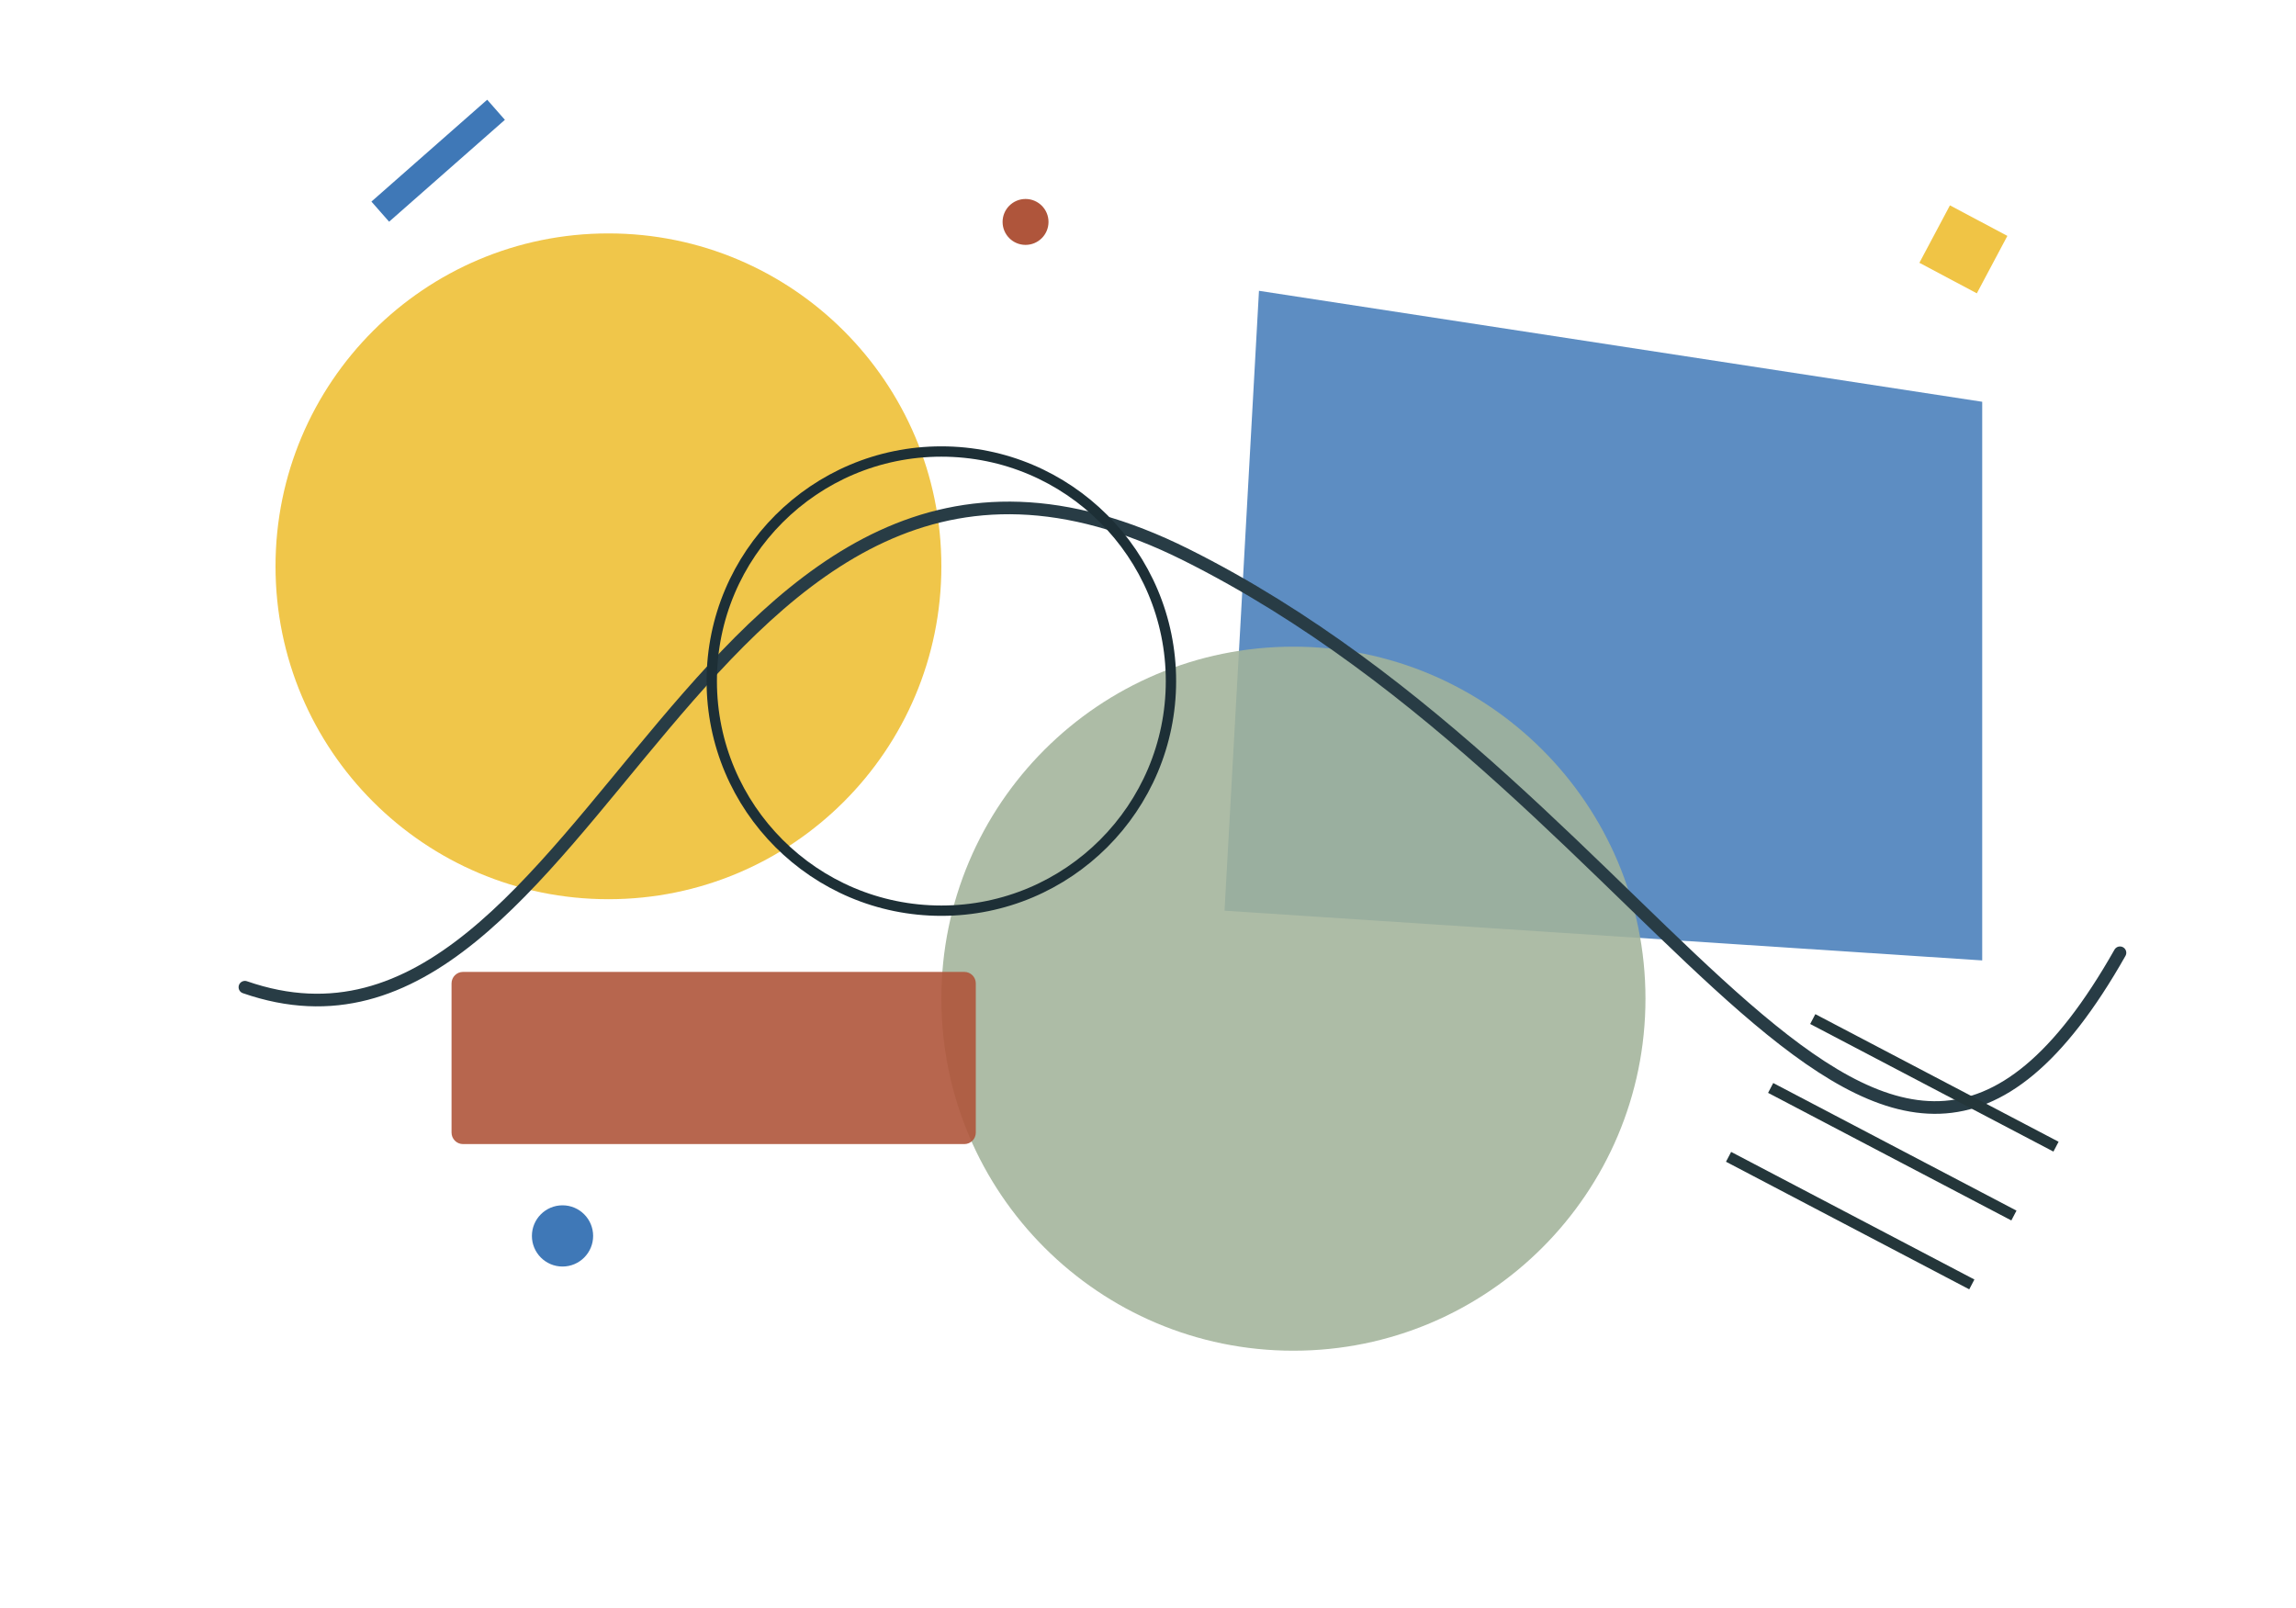
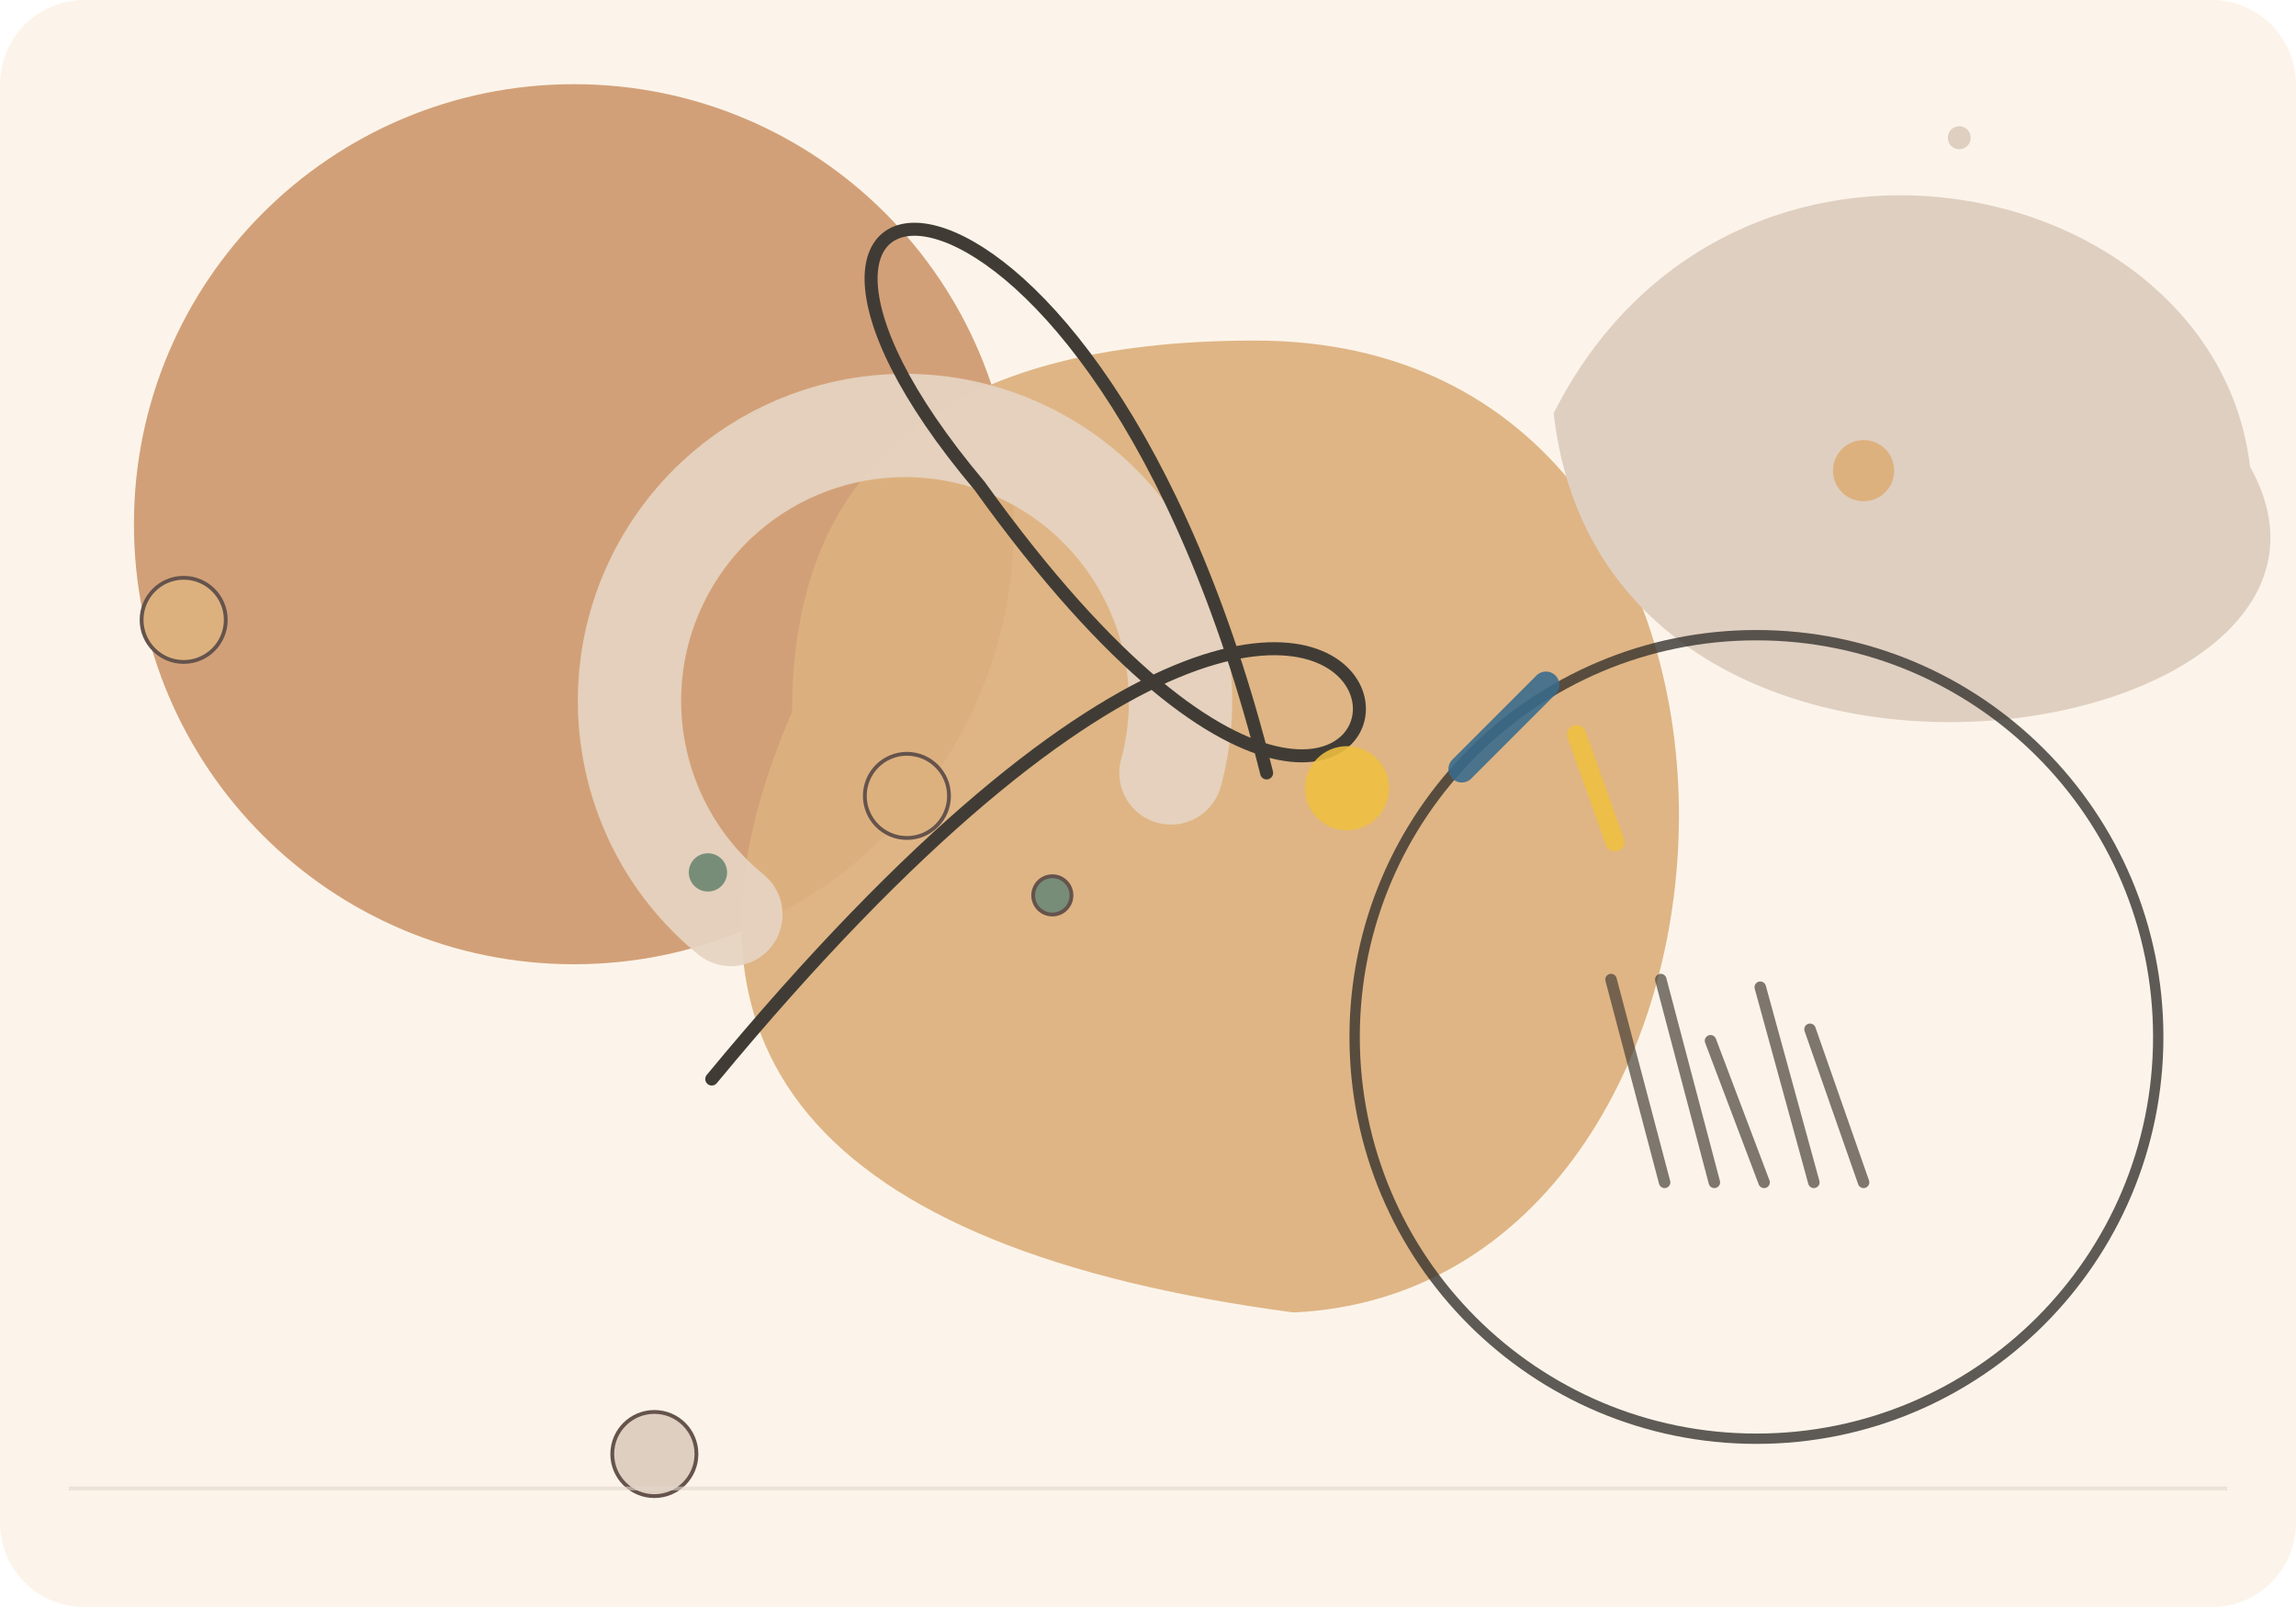
- <svg xmlns="http://www.w3.org/2000/svg" viewBox="0 0 600 420" role="img" aria-label="Original geometric abstract art about human connection">
-   <circle cx="159" cy="148" r="87" fill="#F0C445" opacity=".97" />
-   <path d="M 329 76 L 518 105 L 518 251 L 320 238Z" fill="#3F78B7" opacity=".84" />
-   <circle cx="338" cy="261" r="92" fill="#A2B39A" opacity=".88" />
-   <rect x="118" y="254" width="137" height="45" rx="3" transform="rotate(0 118 268)" fill="#AF553B" opacity=".90" />
-   <path d="M 64 258 C 156 290, 182 81, 310 145 S 490 362, 554 249" fill="none" stroke="#283C45" stroke-width="3.3" stroke-linecap="round" />
-   <circle cx="246" cy="178" r="60" fill="none" stroke="#1D2F36" stroke-width="2.7" />
-   <path d="M 453 303 L 514 335 M 464 285 L 525 317 M 475 267 L 536 299" fill="none" stroke="#24363A" stroke-width="2.9" stroke-linecap="square" />
-   <circle cx="147" cy="323" r="8" fill="#3F78B7" />
-   <circle cx="268" cy="58" r="6" fill="#AF553B" />
-   <rect x="503" y="64" width="17" height="17" transform="rotate(28 527 72)" fill="#F0C445" />
-   <path d="M 102 53 l25 -22" fill="none" stroke="#3F78B7" stroke-width="7" stroke-linecap="square" />
+ <svg xmlns="http://www.w3.org/2000/svg" viewBox="0 0 600 420" role="img" aria-label="Original abstract art representing the complexity of personality">
+   <rect width="600" height="420" rx="22" fill="#fcf4ea" />
+   <g>
+     <circle cx="150" cy="137" r="115" fill="#d2a078" />
+     <path d="M207 186 Q207 89 328 89 C480 89 468 337 338 343 Q150 318 207 186Z" fill="#ddb17e" opacity=".94" />
+     <path d="M406 108 C452 17 579 45 588 122 C629 195 420 231 406 108Z" fill="#dfcfc1" />
+     <path d="M191 239 A72 72 0 1 1 306 202" stroke="#e6d4c2" stroke-width="27" fill="none" stroke-linecap="round" opacity=".92" />
+     <path d="M186 282 C401 22 396 322 256 127 C176 32 286 22 331 202" stroke="#403c35" stroke-width="3.4" fill="none" stroke-linecap="round" />
+     <circle cx="459" cy="271" r="105" fill="none" stroke="#302d29" stroke-width="2.7" opacity=".77" />
+     <path d="M435 309 l-14 -53" stroke="#423c35" stroke-width="3" stroke-linecap="round" opacity=".68" />
+     <path d="M448 309 l-14 -53" stroke="#423c35" stroke-width="3" stroke-linecap="round" opacity=".68" />
+     <path d="M461 309 l-14 -37" stroke="#423c35" stroke-width="3" stroke-linecap="round" opacity=".68" />
+     <path d="M474 309 l-14 -51" stroke="#423c35" stroke-width="3" stroke-linecap="round" opacity=".68" />
+     <path d="M487 309 l-14 -40" stroke="#423c35" stroke-width="3" stroke-linecap="round" opacity=".68" />
+     <circle cx="275" cy="234" r="5" fill="#778d78" stroke="#65534c" stroke-width="1" />
+     <circle cx="487" cy="123" r="8" fill="#ddb17e" stroke="none" stroke-width="1" />
+     <circle cx="48" cy="162" r="11" fill="#ddb17e" stroke="#65534c" stroke-width="1" />
+     <circle cx="512" cy="36" r="3" fill="#dfcfc1" stroke="none" stroke-width="1" />
+     <circle cx="237" cy="208" r="11" fill="#ddb17e" stroke="#65534c" stroke-width="1" />
+     <circle cx="171" cy="380" r="11" fill="#dfcfc1" stroke="#65534c" stroke-width="1" />
+     <circle cx="185" cy="228" r="5" fill="#778d78" stroke="none" stroke-width="1" />
+   </g>
+   <path d="M18 389 H582" stroke="#e1d6cb" stroke-width="1" opacity=".6" />
+   <g aria-hidden="true" opacity=".88">
+     <circle cx="352" cy="206" r="11" fill="#EFBF3F" />
+     <path d="M382 201 l22 -22" fill="none" stroke="#386B8D" stroke-width="7" stroke-linecap="round" />
+     <path d="M422 220 l-10 -28" fill="none" stroke="#EFBF3F" stroke-width="5" stroke-linecap="round" />
+   </g>
</svg>
